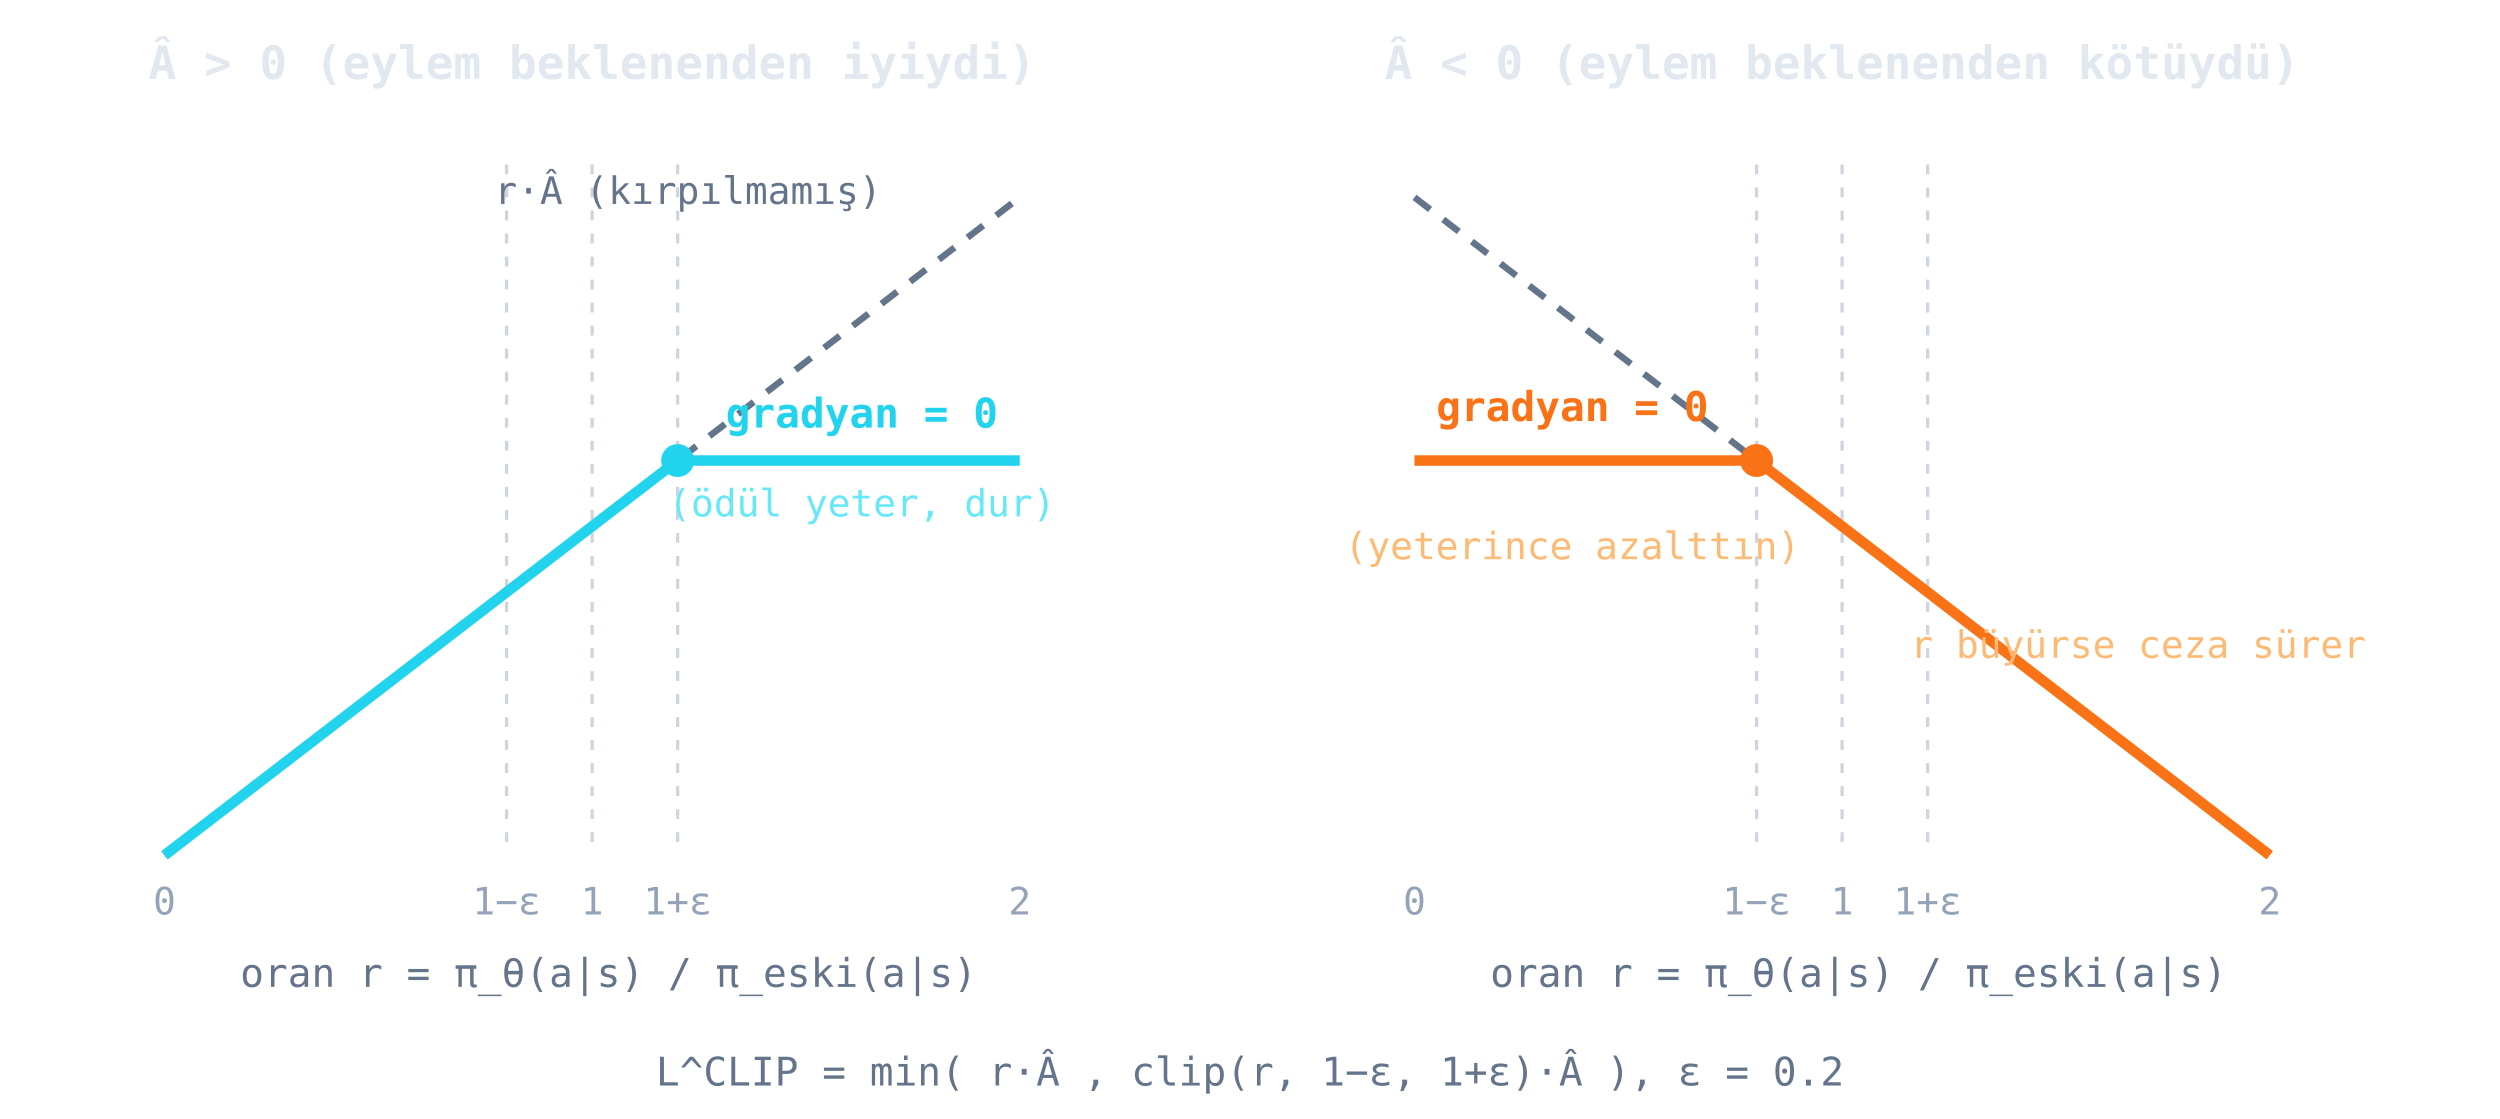
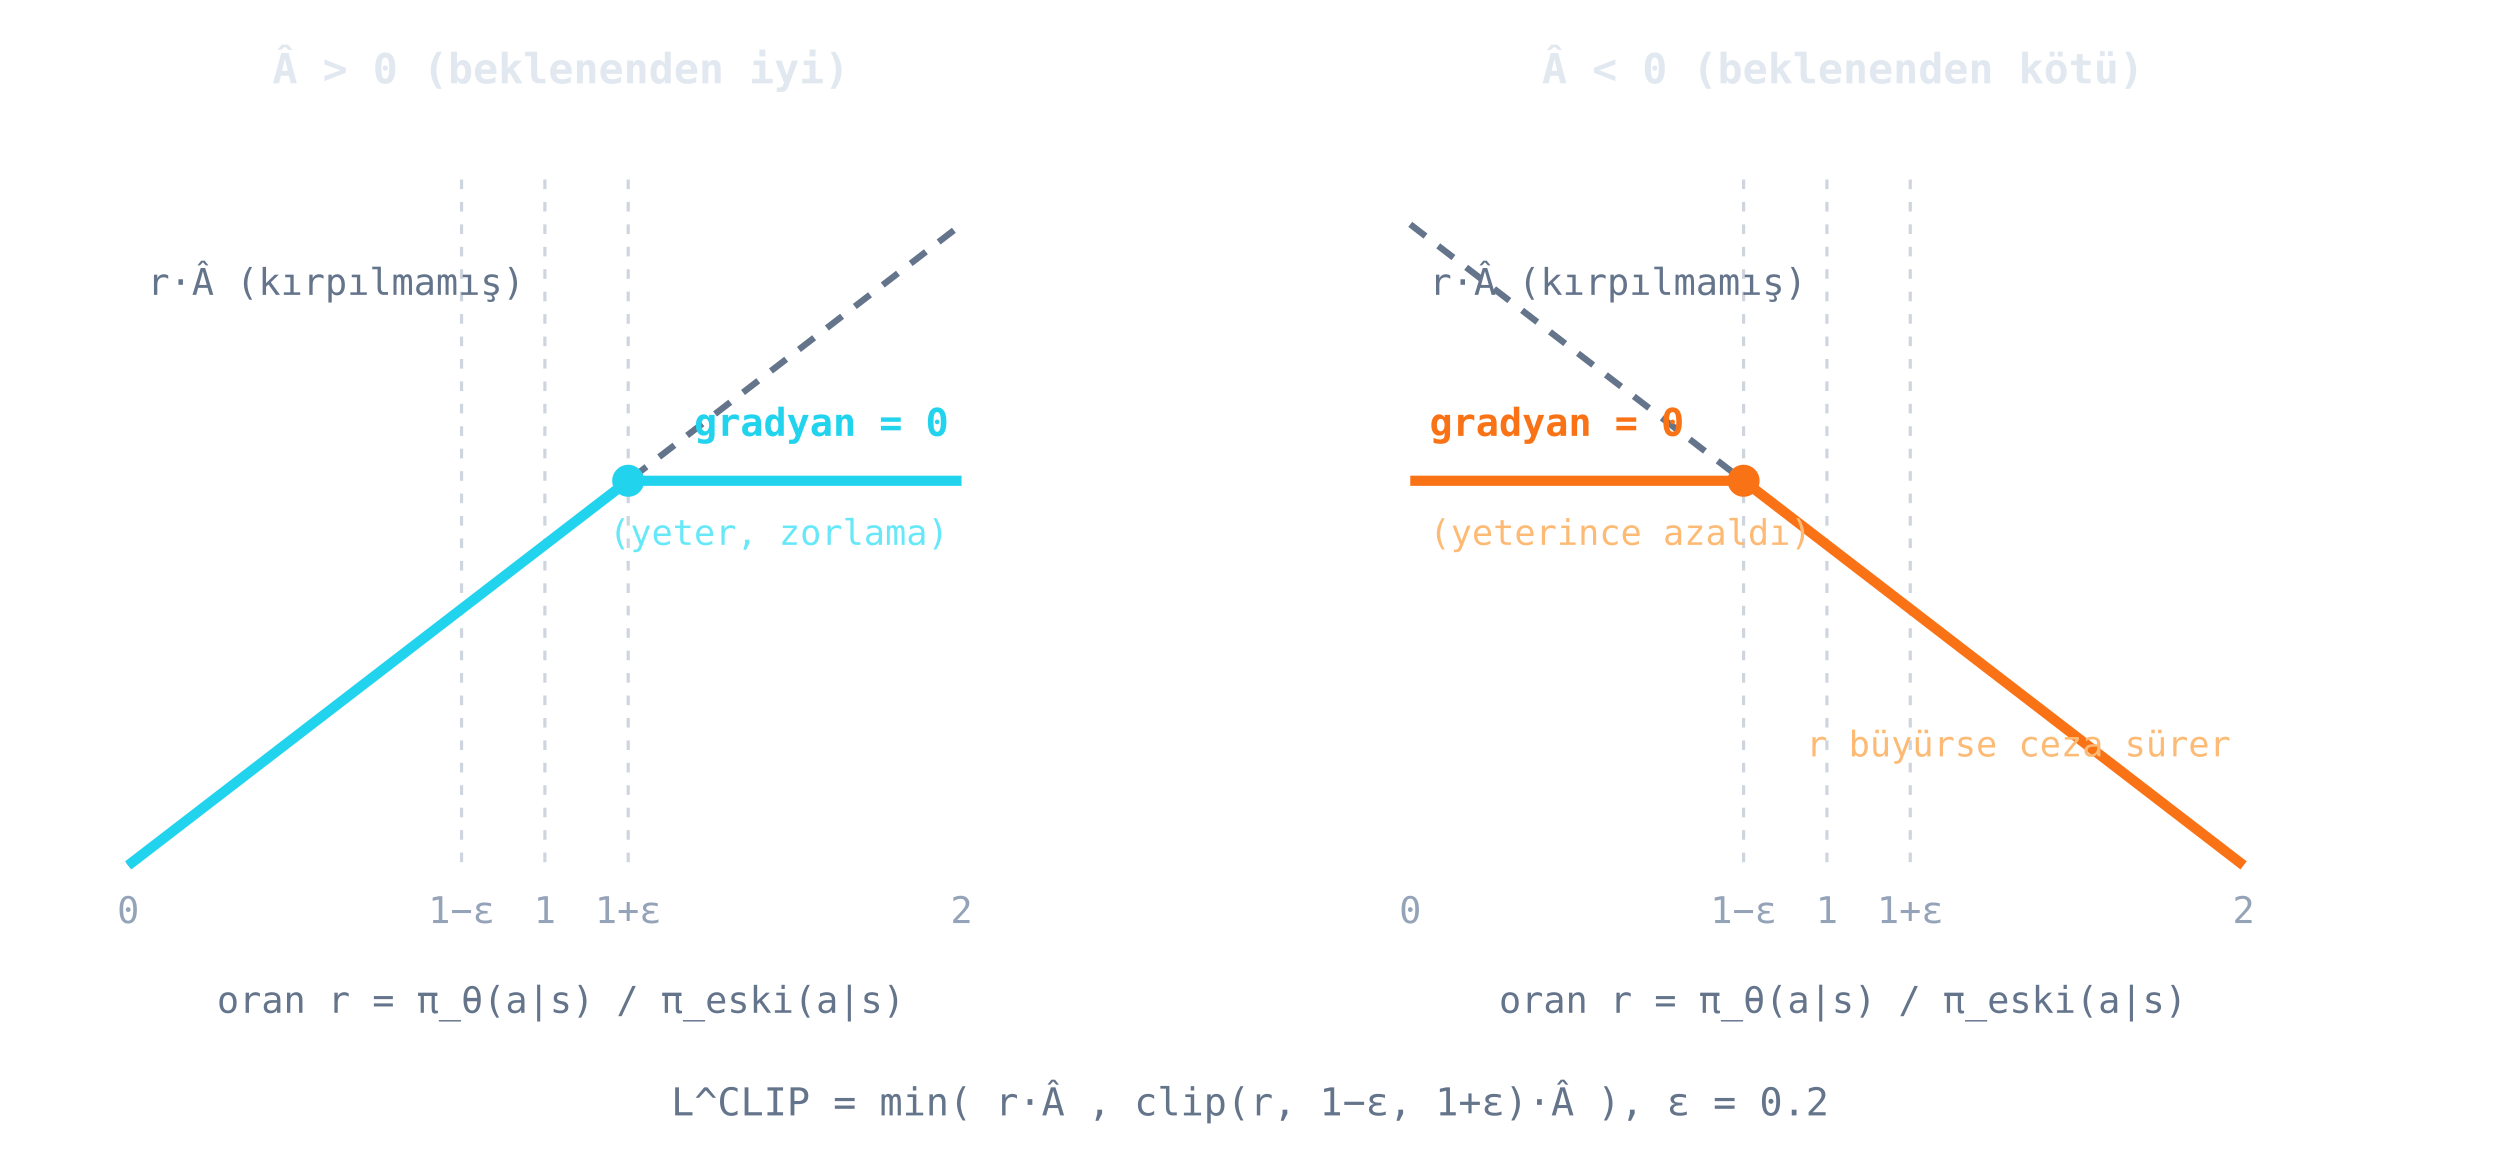
- <svg xmlns="http://www.w3.org/2000/svg" viewBox="0 0 760 340">
-   <g font-family="Consolas, monospace">
-     <text x="180" y="24" fill="#e2e8f0" font-size="14" font-weight="bold" text-anchor="middle">Â &gt; 0  (eylem beklenenden iyiydi)</text>
+ <svg xmlns="http://www.w3.org/2000/svg" viewBox="0 0 780 360">
+   <g font-family="Consolas, Menlo, monospace">
+     <text x="175" y="26" fill="#e2e8f0" font-size="13" font-weight="bold" text-anchor="middle">Â &gt; 0  (beklenenden iyi)</text>
    <g stroke="rgba(255,255,255,.08)" stroke-width="1">
-       <line x1="50" y1="260" x2="320" y2="260" />
-       <line x1="50" y1="160" x2="320" y2="160" />
-       <line x1="50" y1="60" x2="320" y2="60" />
+       <line x1="40" y1="270" x2="310" y2="270" />
+       <line x1="40" y1="170" x2="310" y2="170" />
+       <line x1="40" y1="70" x2="310" y2="70" />
    </g>
-     <line x1="50" y1="50" x2="50" y2="260" stroke="rgba(255,255,255,.25)" />
+     <line x1="40" y1="56" x2="40" y2="270" stroke="rgba(255,255,255,.25)" />
    <g stroke="rgba(148,163,184,.45)" stroke-dasharray="3,4">
-       <line x1="154" y1="50" x2="154" y2="260" />
-       <line x1="180" y1="50" x2="180" y2="260" />
-       <line x1="206" y1="50" x2="206" y2="260" />
+       <line x1="144.0" y1="56" x2="144.0" y2="270" />
+       <line x1="170.0" y1="56" x2="170.0" y2="270" />
+       <line x1="196.0" y1="56" x2="196.0" y2="270" />
    </g>
    <g fill="#94a3b8" font-size="11.5" text-anchor="middle">
-       <text x="154" y="278">1−ε</text>
-       <text x="180" y="278">1</text>
-       <text x="206" y="278">1+ε</text>
-       <text x="50" y="278">0</text>
-       <text x="310" y="278">2</text>
+       <text x="40" y="288">0</text>
+       <text x="144.0" y="288">1−ε</text>
+       <text x="170.0" y="288">1</text>
+       <text x="196.0" y="288">1+ε</text>
+       <text x="300.0" y="288">2</text>
    </g>
-     <text x="185" y="300" fill="#64748b" font-size="12" text-anchor="middle">oran  r = π_θ(a|s) / π_eski(a|s)</text>
-     <polyline points="50,260 310,60" fill="none" stroke="#64748b" stroke-width="2" stroke-dasharray="6,5" />
-     <text x="268" y="62" fill="#64748b" font-size="11.5" text-anchor="end">r·Â  (kırpılmamış)</text>
-     <polyline points="50,260 206,140 310,140" fill="none" stroke="#22d3ee" stroke-width="3.2" />
-     <circle cx="206" cy="140" r="5" fill="#22d3ee" />
-     <text x="262" y="130" fill="#22d3ee" font-size="12.5" font-weight="bold" text-anchor="middle">gradyan = 0</text>
-     <text x="262" y="157" fill="#67e8f9" font-size="11.5" text-anchor="middle">(ödül yeter, dur)</text>
-     <text x="560" y="24" fill="#e2e8f0" font-size="14" font-weight="bold" text-anchor="middle">Â &lt; 0  (eylem beklenenden kötüydü)</text>
+     <text x="175" y="316" fill="#64748b" font-size="11.5" text-anchor="middle">oran  r = π_θ(a|s) / π_eski(a|s)</text>
+     <polyline points="40,270 300,70" fill="none" stroke="#64748b" stroke-width="2" stroke-dasharray="6,5" />
+     <polyline points="40,270 196.0,150 300,150" fill="none" stroke="#22d3ee" stroke-width="3.2" />
+     <circle cx="196.0" cy="150" r="5" fill="#22d3ee" />
+     <text x="296" y="136" fill="#22d3ee" font-size="12" font-weight="bold" text-anchor="end">gradyan = 0</text>
+     <text x="296" y="170" fill="#67e8f9" font-size="11" text-anchor="end">(yeter, zorlama)</text>
+     <text x="46" y="92" fill="#64748b" font-size="11.5">r·Â  (kırpılmamış)</text>
+     <text x="575" y="26" fill="#e2e8f0" font-size="13" font-weight="bold" text-anchor="middle">Â &lt; 0  (beklenenden kötü)</text>
    <g stroke="rgba(255,255,255,.08)" stroke-width="1">
-       <line x1="430" y1="260" x2="700" y2="260" />
-       <line x1="430" y1="160" x2="700" y2="160" />
-       <line x1="430" y1="60" x2="700" y2="60" />
+       <line x1="440" y1="270" x2="710" y2="270" />
+       <line x1="440" y1="170" x2="710" y2="170" />
+       <line x1="440" y1="70" x2="710" y2="70" />
    </g>
-     <line x1="430" y1="50" x2="430" y2="260" stroke="rgba(255,255,255,.25)" />
+     <line x1="440" y1="56" x2="440" y2="270" stroke="rgba(255,255,255,.25)" />
    <g stroke="rgba(148,163,184,.45)" stroke-dasharray="3,4">
-       <line x1="534" y1="50" x2="534" y2="260" />
-       <line x1="560" y1="50" x2="560" y2="260" />
-       <line x1="586" y1="50" x2="586" y2="260" />
+       <line x1="544.0" y1="56" x2="544.0" y2="270" />
+       <line x1="570.0" y1="56" x2="570.0" y2="270" />
+       <line x1="596.0" y1="56" x2="596.0" y2="270" />
    </g>
    <g fill="#94a3b8" font-size="11.5" text-anchor="middle">
-       <text x="534" y="278">1−ε</text>
-       <text x="560" y="278">1</text>
-       <text x="586" y="278">1+ε</text>
-       <text x="430" y="278">0</text>
-       <text x="690" y="278">2</text>
+       <text x="440" y="288">0</text>
+       <text x="544.0" y="288">1−ε</text>
+       <text x="570.0" y="288">1</text>
+       <text x="596.0" y="288">1+ε</text>
+       <text x="700.0" y="288">2</text>
    </g>
-     <text x="565" y="300" fill="#64748b" font-size="12" text-anchor="middle">oran  r = π_θ(a|s) / π_eski(a|s)</text>
-     <polyline points="430,60 690,260" fill="none" stroke="#64748b" stroke-width="2" stroke-dasharray="6,5" />
-     <polyline points="430,140 534,140 690,260" fill="none" stroke="#f97316" stroke-width="3.2" />
-     <circle cx="534" cy="140" r="5" fill="#f97316" />
-     <text x="478" y="128" fill="#f97316" font-size="12.5" font-weight="bold" text-anchor="middle">gradyan = 0</text>
-     <text x="478" y="170" fill="#fdba74" font-size="11.5" text-anchor="middle">(yeterince azalttın)</text>
-     <text x="650" y="200" fill="#fdba74" font-size="11.5" text-anchor="middle">r büyürse ceza sürer</text>
-     <text x="380" y="330" fill="#64748b" font-size="12" text-anchor="middle">L^CLIP = min( r·Â , clip(r, 1−ε, 1+ε)·Â ),  ε = 0.2</text>
+     <text x="575" y="316" fill="#64748b" font-size="11.5" text-anchor="middle">oran  r = π_θ(a|s) / π_eski(a|s)</text>
+     <polyline points="440,70 700,270" fill="none" stroke="#64748b" stroke-width="2" stroke-dasharray="6,5" />
+     <polyline points="440,150 544.0,150 700,270" fill="none" stroke="#f97316" stroke-width="3.2" />
+     <circle cx="544.0" cy="150" r="5" fill="#f97316" />
+     <text x="446" y="136" fill="#f97316" font-size="12" font-weight="bold">gradyan = 0</text>
+     <text x="446" y="170" fill="#fdba74" font-size="11">(yeterince azaldı)</text>
+     <text x="696" y="236" fill="#fdba74" font-size="11" text-anchor="end">r büyürse ceza sürer</text>
+     <text x="446" y="92" fill="#64748b" font-size="11.5">r·Â  (kırpılmamış)</text>
+     <text x="390.0" y="348" fill="#64748b" font-size="12" text-anchor="middle">L^CLIP = min( r·Â , clip(r, 1−ε, 1+ε)·Â ),  ε = 0.2</text>
  </g>
</svg>
